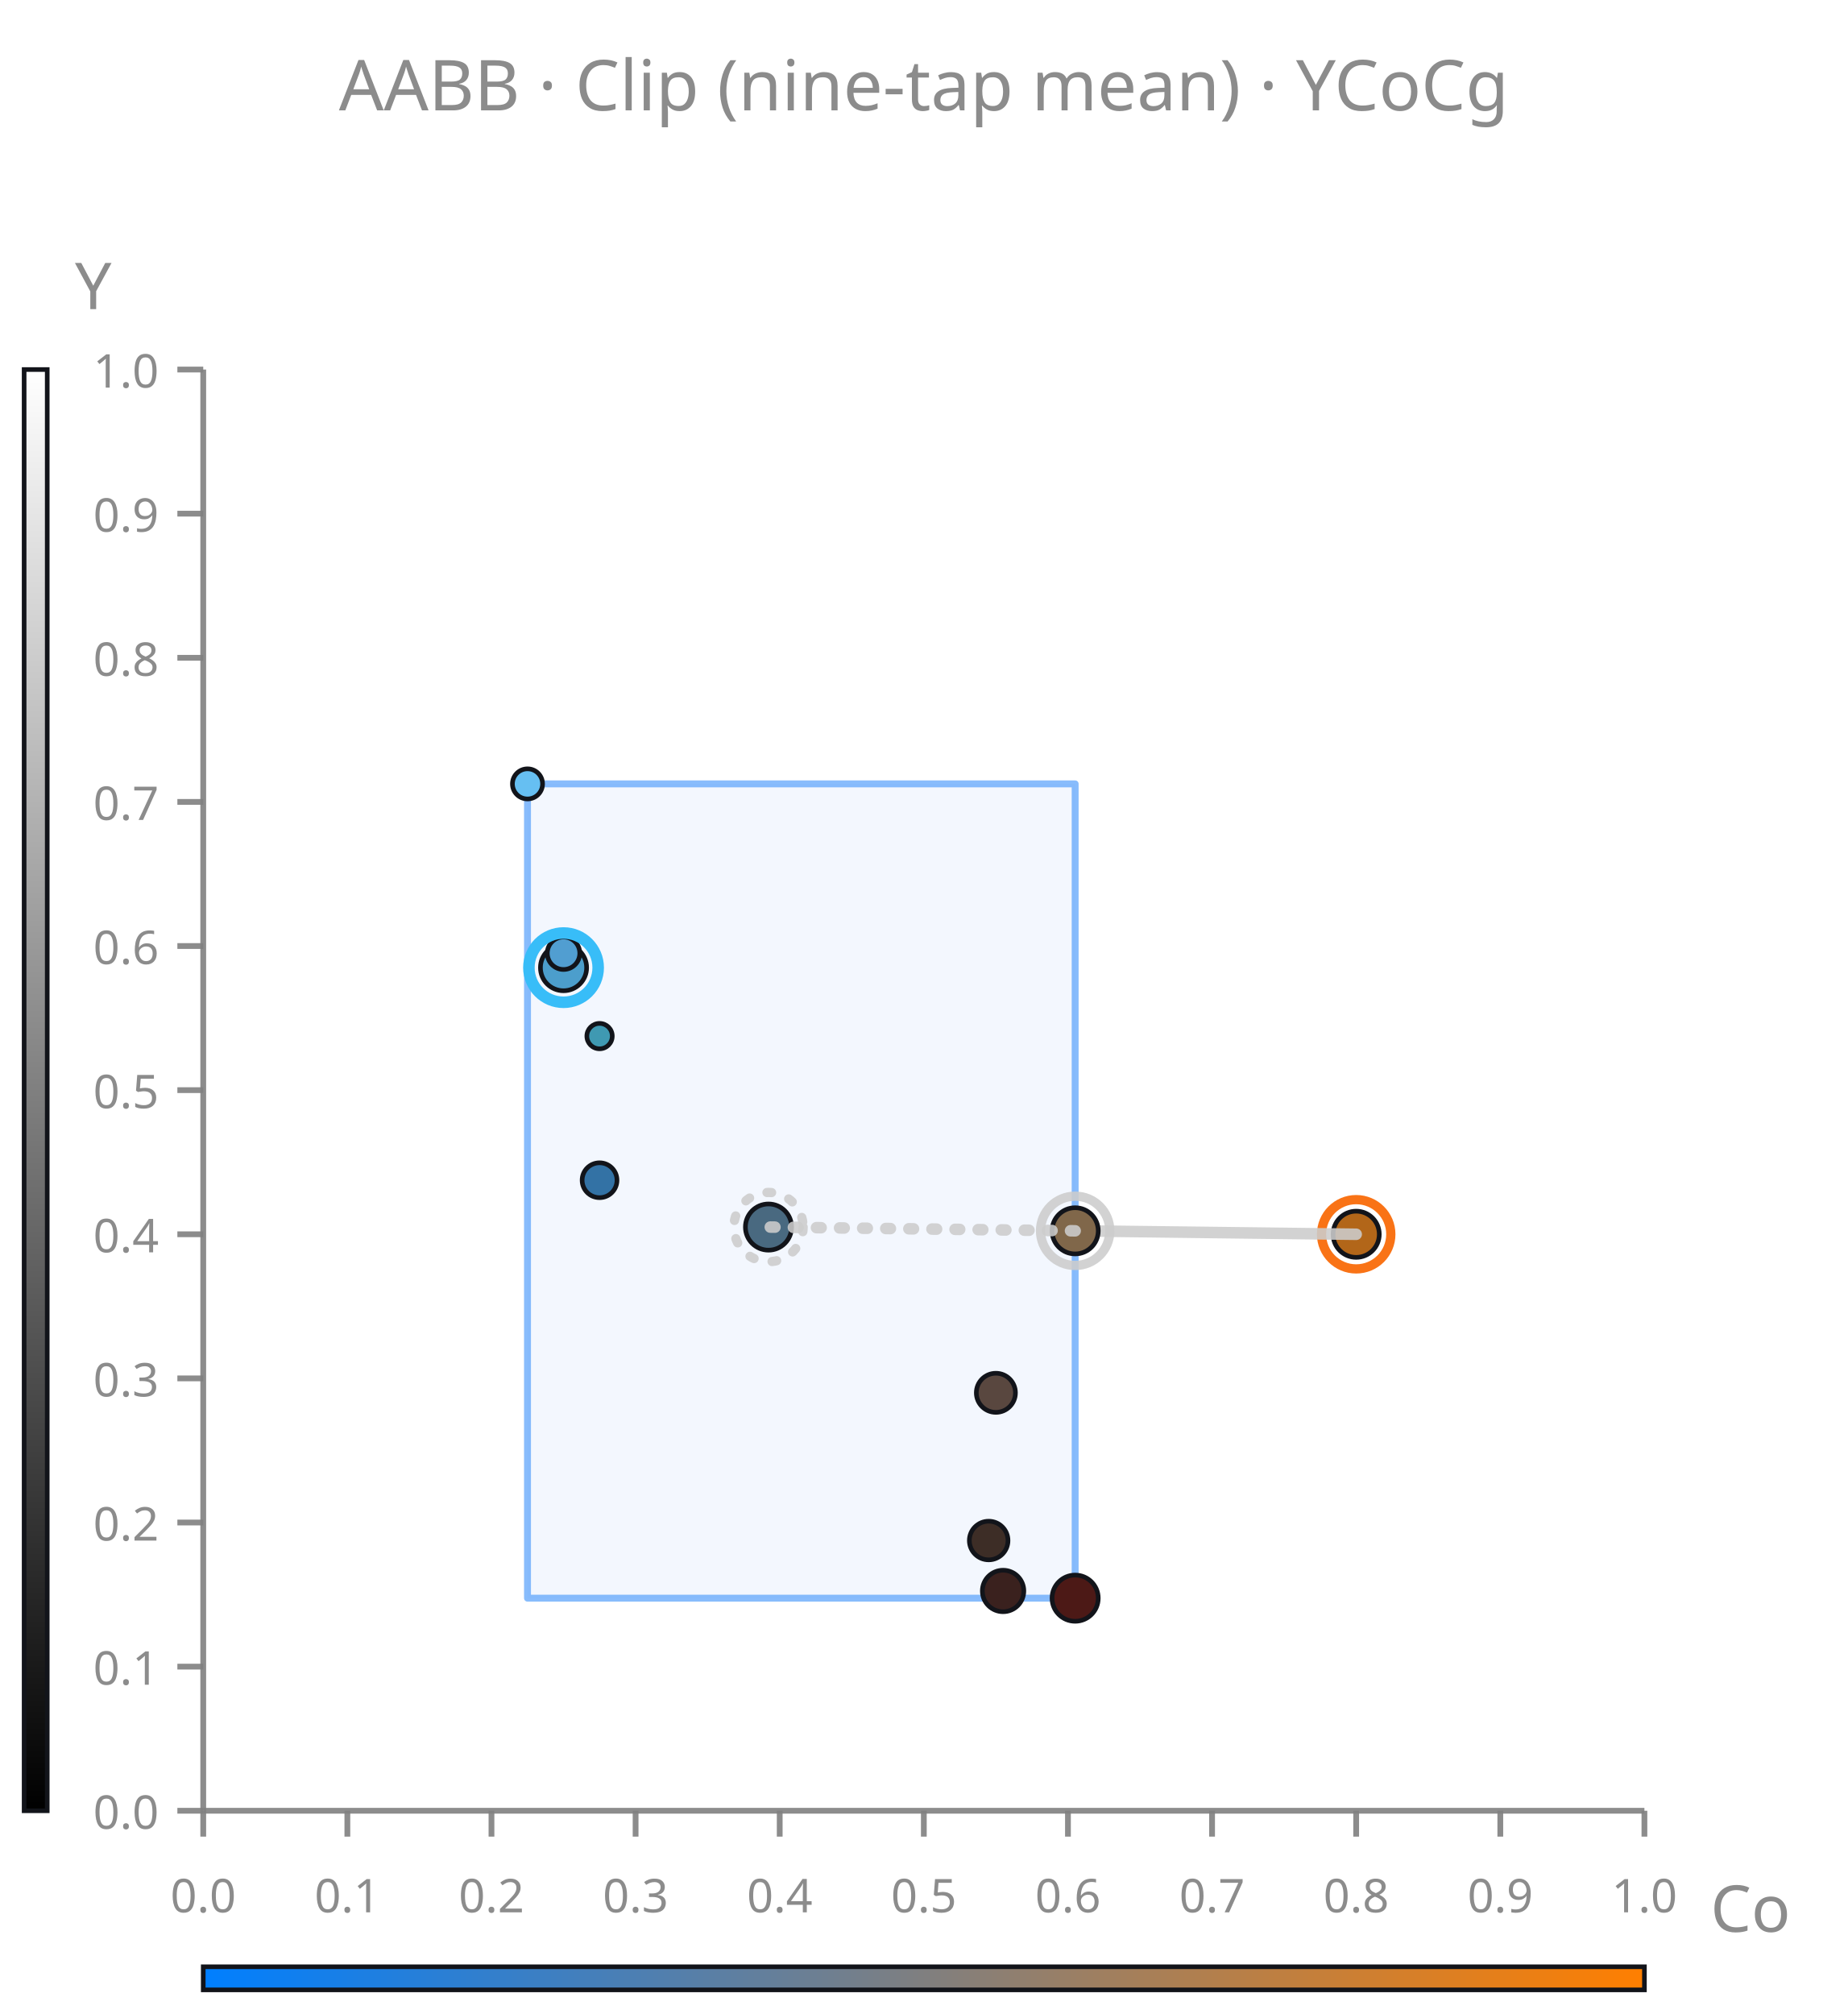
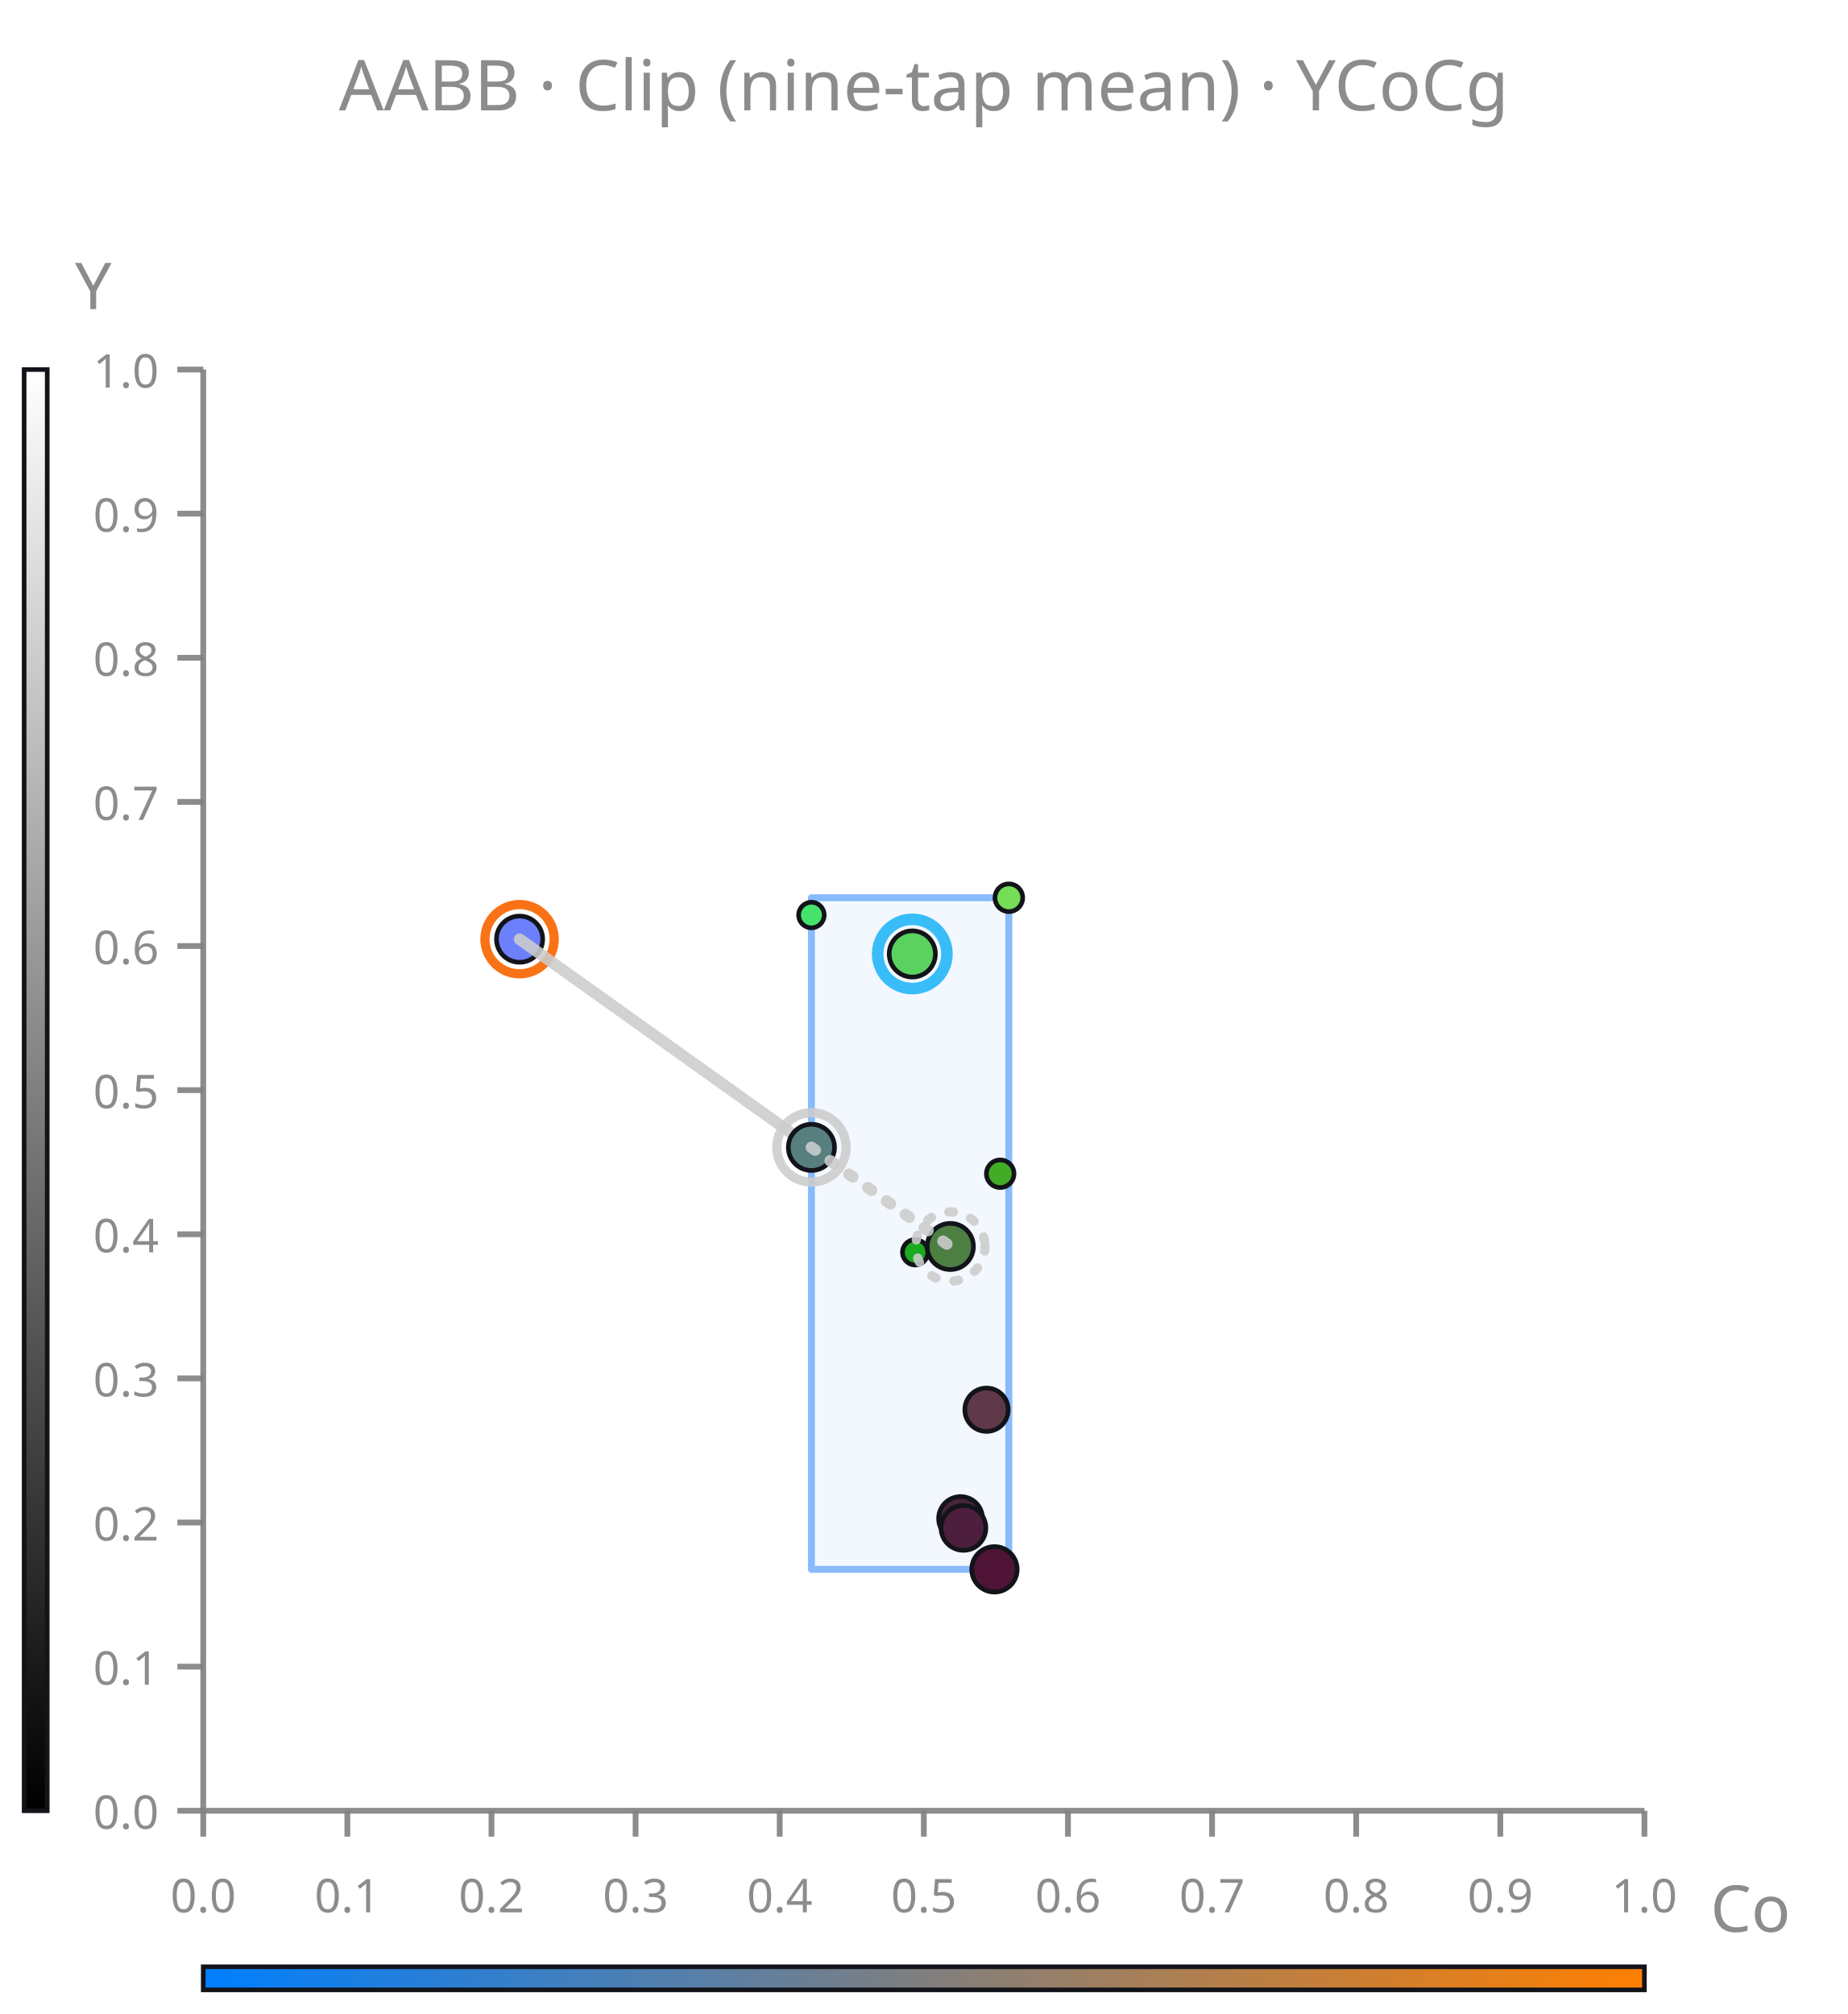
<svg xmlns="http://www.w3.org/2000/svg" baseProfile="full" height="436.0px" version="1.1" viewBox="0,0,400.0,436.0" width="400.0px">
  <defs>
    <linearGradient gradientUnits="userSpaceOnUse" id="plotGradY_0_0_2" x1="7.724" x2="7.724" y1="80" y2="392.0">
      <stop offset="0" stop-color="rgb(255,255,255)" />
      <stop offset="1" stop-color="rgb(0,0,0)" />
    </linearGradient>
    <linearGradient gradientUnits="userSpaceOnUse" id="plotGradX_0_0_2" x1="44.0" x2="356" y1="428.276" y2="428.276">
      <stop offset="0" stop-color="rgb(0,127,255)" />
      <stop offset="1" stop-color="rgb(255,127,0)" />
    </linearGradient>
  </defs>
  <g class="layer_bg" />
  <g class="layer_boundary">
-     <polygon fill="rgba(59,130,246,0.06)" points="114.2,345.98 232.76,345.98 232.76,169.7 114.2,169.7" stroke="rgba(96,165,250,0.75)" stroke-linejoin="round" stroke-width="1.5" />
+     <polygon fill="rgba(59,130,246,0.06)" points="175.664,339.74 218.408,339.74 218.408,194.348 175.664,194.348" stroke="rgba(96,165,250,0.75)" stroke-linejoin="round" stroke-width="1.5" />
  </g>
  <g class="layer_axes">
    <line fill="none" stroke="rgba(128,128,128,0.9)" stroke-width="1.25" x1="44.0" x2="356" y1="392.0" y2="392.0" />
    <line fill="none" stroke="rgba(128,128,128,0.9)" stroke-width="1.25" x1="44.0" x2="44.0" y1="392.0" y2="80" />
    <line fill="none" stroke="rgba(128,128,128,0.9)" stroke-width="1.25" x1="44.0" x2="44.0" y1="392.0" y2="397.6" />
    <text dominant-baseline="hanging" fill="rgba(128,128,128,0.9)" font-family="sans-serif" font-size="10.08" text-anchor="middle" x="44.0" y="406.168">0.0</text>
    <line fill="none" stroke="rgba(128,128,128,0.9)" stroke-width="1.25" x1="75.2" x2="75.2" y1="392.0" y2="397.6" />
    <text dominant-baseline="hanging" fill="rgba(128,128,128,0.9)" font-family="sans-serif" font-size="10.08" text-anchor="middle" x="75.2" y="406.168">0.1</text>
    <line fill="none" stroke="rgba(128,128,128,0.9)" stroke-width="1.25" x1="106.4" x2="106.4" y1="392.0" y2="397.6" />
    <text dominant-baseline="hanging" fill="rgba(128,128,128,0.9)" font-family="sans-serif" font-size="10.08" text-anchor="middle" x="106.4" y="406.168">0.2</text>
    <line fill="none" stroke="rgba(128,128,128,0.9)" stroke-width="1.25" x1="137.6" x2="137.6" y1="392.0" y2="397.6" />
    <text dominant-baseline="hanging" fill="rgba(128,128,128,0.9)" font-family="sans-serif" font-size="10.08" text-anchor="middle" x="137.6" y="406.168">0.3</text>
    <line fill="none" stroke="rgba(128,128,128,0.9)" stroke-width="1.25" x1="168.8" x2="168.8" y1="392.0" y2="397.6" />
    <text dominant-baseline="hanging" fill="rgba(128,128,128,0.9)" font-family="sans-serif" font-size="10.08" text-anchor="middle" x="168.8" y="406.168">0.4</text>
    <line fill="none" stroke="rgba(128,128,128,0.9)" stroke-width="1.25" x1="200" x2="200" y1="392.0" y2="397.6" />
    <text dominant-baseline="hanging" fill="rgba(128,128,128,0.9)" font-family="sans-serif" font-size="10.08" text-anchor="middle" x="200" y="406.168">0.5</text>
    <line fill="none" stroke="rgba(128,128,128,0.9)" stroke-width="1.25" x1="231.2" x2="231.2" y1="392.0" y2="397.6" />
    <text dominant-baseline="hanging" fill="rgba(128,128,128,0.9)" font-family="sans-serif" font-size="10.08" text-anchor="middle" x="231.2" y="406.168">0.6</text>
    <line fill="none" stroke="rgba(128,128,128,0.9)" stroke-width="1.25" x1="262.4" x2="262.4" y1="392.0" y2="397.6" />
    <text dominant-baseline="hanging" fill="rgba(128,128,128,0.9)" font-family="sans-serif" font-size="10.08" text-anchor="middle" x="262.4" y="406.168">0.7</text>
    <line fill="none" stroke="rgba(128,128,128,0.9)" stroke-width="1.25" x1="293.6" x2="293.6" y1="392.0" y2="397.6" />
    <text dominant-baseline="hanging" fill="rgba(128,128,128,0.9)" font-family="sans-serif" font-size="10.08" text-anchor="middle" x="293.6" y="406.168">0.8</text>
    <line fill="none" stroke="rgba(128,128,128,0.9)" stroke-width="1.25" x1="324.8" x2="324.8" y1="392.0" y2="397.6" />
    <text dominant-baseline="hanging" fill="rgba(128,128,128,0.9)" font-family="sans-serif" font-size="10.08" text-anchor="middle" x="324.8" y="406.168">0.9</text>
    <line fill="none" stroke="rgba(128,128,128,0.9)" stroke-width="1.25" x1="356" x2="356" y1="392.0" y2="397.6" />
    <text dominant-baseline="hanging" fill="rgba(128,128,128,0.9)" font-family="sans-serif" font-size="10.08" text-anchor="middle" x="356" y="406.168">1.0</text>
    <line fill="none" stroke="rgba(128,128,128,0.9)" stroke-width="1.25" x1="44.0" x2="38.4" y1="392.0" y2="392.0" />
    <text dominant-baseline="central" fill="rgba(128,128,128,0.9)" font-family="sans-serif" font-size="10.08" text-anchor="end" x="34.4" y="392.0">0.0</text>
    <line fill="none" stroke="rgba(128,128,128,0.9)" stroke-width="1.25" x1="44.0" x2="38.4" y1="360.8" y2="360.8" />
    <text dominant-baseline="central" fill="rgba(128,128,128,0.9)" font-family="sans-serif" font-size="10.08" text-anchor="end" x="34.4" y="360.8">0.1</text>
    <line fill="none" stroke="rgba(128,128,128,0.9)" stroke-width="1.25" x1="44.0" x2="38.4" y1="329.6" y2="329.6" />
    <text dominant-baseline="central" fill="rgba(128,128,128,0.9)" font-family="sans-serif" font-size="10.08" text-anchor="end" x="34.4" y="329.6">0.2</text>
    <line fill="none" stroke="rgba(128,128,128,0.9)" stroke-width="1.25" x1="44.0" x2="38.4" y1="298.4" y2="298.4" />
    <text dominant-baseline="central" fill="rgba(128,128,128,0.9)" font-family="sans-serif" font-size="10.08" text-anchor="end" x="34.4" y="298.4">0.3</text>
    <line fill="none" stroke="rgba(128,128,128,0.9)" stroke-width="1.25" x1="44.0" x2="38.4" y1="267.2" y2="267.2" />
    <text dominant-baseline="central" fill="rgba(128,128,128,0.9)" font-family="sans-serif" font-size="10.08" text-anchor="end" x="34.4" y="267.2">0.4</text>
    <line fill="none" stroke="rgba(128,128,128,0.9)" stroke-width="1.25" x1="44.0" x2="38.4" y1="236" y2="236" />
    <text dominant-baseline="central" fill="rgba(128,128,128,0.9)" font-family="sans-serif" font-size="10.08" text-anchor="end" x="34.4" y="236">0.5</text>
    <line fill="none" stroke="rgba(128,128,128,0.9)" stroke-width="1.25" x1="44.0" x2="38.4" y1="204.8" y2="204.8" />
    <text dominant-baseline="central" fill="rgba(128,128,128,0.9)" font-family="sans-serif" font-size="10.08" text-anchor="end" x="34.4" y="204.8">0.6</text>
    <line fill="none" stroke="rgba(128,128,128,0.9)" stroke-width="1.25" x1="44.0" x2="38.4" y1="173.6" y2="173.6" />
    <text dominant-baseline="central" fill="rgba(128,128,128,0.9)" font-family="sans-serif" font-size="10.08" text-anchor="end" x="34.4" y="173.6">0.7</text>
    <line fill="none" stroke="rgba(128,128,128,0.9)" stroke-width="1.25" x1="44.0" x2="38.4" y1="142.4" y2="142.4" />
    <text dominant-baseline="central" fill="rgba(128,128,128,0.9)" font-family="sans-serif" font-size="10.08" text-anchor="end" x="34.4" y="142.4">0.8</text>
    <line fill="none" stroke="rgba(128,128,128,0.9)" stroke-width="1.25" x1="44.0" x2="38.4" y1="111.2" y2="111.2" />
    <text dominant-baseline="central" fill="rgba(128,128,128,0.9)" font-family="sans-serif" font-size="10.08" text-anchor="end" x="34.4" y="111.2">0.9</text>
    <line fill="none" stroke="rgba(128,128,128,0.9)" stroke-width="1.25" x1="44.0" x2="38.4" y1="80" y2="80" />
    <text dominant-baseline="central" fill="rgba(128,128,128,0.9)" font-family="sans-serif" font-size="10.08" text-anchor="end" x="34.4" y="80">1.0</text>
    <text fill="rgba(128,128,128,0.9)" font-family="sans-serif" font-size="14" x="370.3" y="418.208">Co</text>
    <text fill="rgba(128,128,128,0.9)" font-family="sans-serif" font-size="14" x="16.224" y="66.928">Y</text>
    <rect fill="url(#plotGradY_0_0_2) none" height="312" shape-rendering="geometricPrecision" stroke="rgba(18,20,26,1.0)" stroke-width="1.0" width="5.0" x="5.224" y="80" />
    <rect fill="url(#plotGradX_0_0_2) none" height="5.0" shape-rendering="geometricPrecision" stroke="rgba(18,20,26,1.0)" stroke-width="1.0" width="312" x="44.0" y="425.776" />
  </g>
  <g class="layer_dots">
-     <circle cx="129.8" cy="224.3" fill="rgb(63,153,178)" r="2.75" stroke="rgba(18,20,26,1.0)" stroke-width="1.0" />
-     <circle cx="114.2" cy="169.7" fill="rgb(102,191,242)" r="3.261" stroke="rgba(18,20,26,1.0)" stroke-width="1.0" />
-     <circle cx="122" cy="209.48" fill="rgb(76,158,204)" r="5.0" stroke="rgba(18,20,26,1.0)" stroke-width="1.0" />
-     <circle cx="122" cy="206.36" fill="rgb(81,158,209)" r="3.517" stroke="rgba(18,20,26,1.0)" stroke-width="1.0" />
-     <circle cx="129.8" cy="255.5" fill="rgb(51,114,165)" r="3.773" stroke="rgba(18,20,26,1.0)" stroke-width="1.0" />
-     <circle cx="214.04" cy="333.5" fill="rgb(61,45,38)" r="4.182" stroke="rgba(18,20,26,1.0)" stroke-width="1.0" />
-     <circle cx="215.6" cy="301.52" fill="rgb(89,71,63)" r="4.233" stroke="rgba(18,20,26,1.0)" stroke-width="1.0" />
-     <circle cx="217.16" cy="344.42" fill="rgb(58,33,30)" r="4.489" stroke="rgba(18,20,26,1.0)" stroke-width="1.0" />
-     <circle cx="232.76" cy="345.98" fill="rgb(76,25,22)" r="5.0" stroke="rgba(18,20,26,1.0)" stroke-width="1.0" />
-     <circle cx="293.6" cy="267.2" fill="rgb(178,102,25)" r="5.0" stroke="rgba(18,20,26,1.0)" stroke-width="1.0" />
-     <circle cx="166.373" cy="265.64" fill="rgb(73,105,128)" r="5.0" stroke="rgba(18,20,26,1.0)" stroke-width="1.0" />
+     <circle cx="198.128" cy="271.1" fill="rgb(27,169,30)" r="2.75" stroke="rgba(18,20,26,1.0)" stroke-width="1.0" />
+     <circle cx="175.664" cy="198.092" fill="rgb(69,227,108)" r="2.768" stroke="rgba(18,20,26,1.0)" stroke-width="1.0" />
+     <circle cx="216.536" cy="254.096" fill="rgb(66,172,39)" r="2.985" stroke="rgba(18,20,26,1.0)" stroke-width="1.0" />
+     <circle cx="218.408" cy="194.348" fill="rgb(117,221,86)" r="3" stroke="rgba(18,20,26,1.0)" stroke-width="1.0" />
+     <circle cx="197.504" cy="206.516" fill="rgb(91,210,95)" r="5.0" stroke="rgba(18,20,26,1.0)" stroke-width="1.0" />
+     <circle cx="213.572" cy="305.186" fill="rgb(95,57,72)" r="4.694" stroke="rgba(18,20,26,1.0)" stroke-width="1.0" />
+     <circle cx="207.956" cy="328.742" fill="rgb(73,35,60)" r="4.756" stroke="rgba(18,20,26,1.0)" stroke-width="1.0" />
+     <circle cx="208.58" cy="330.77" fill="rgb(77,30,62)" r="4.854" stroke="rgba(18,20,26,1.0)" stroke-width="1.0" />
+     <circle cx="215.288" cy="339.74" fill="rgb(78,19,53)" r="4.921" stroke="rgba(18,20,26,1.0)" stroke-width="1.0" />
+     <circle cx="112.484" cy="203.318" fill="rgb(108,128,251)" r="5.0" stroke="rgba(18,20,26,1.0)" stroke-width="1.0" />
+     <circle cx="205.737" cy="269.843" fill="rgb(77,127,67)" r="5.0" stroke="rgba(18,20,26,1.0)" stroke-width="1.0" />
  </g>
  <g class="layer_overlay">
-     <circle cx="122" cy="209.48" fill="none" r="7.5" stroke="rgba(56,189,248,1.0)" stroke-width="2.5" />
-     <circle cx="293.6" cy="267.2" fill="none" r="7.5" stroke="rgba(249,115,22,1.0)" stroke-width="2.0" />
-     <line stroke="rgba(204,204,204,0.88)" stroke-linecap="round" stroke-width="2.5" x1="293.6" x2="232.76" y1="267.2" y2="266.454" />
-     <circle cx="232.76" cy="266.454" fill="rgb(128,103,74)" r="5.0" stroke="rgba(18,20,26,1.0)" stroke-width="1.0" />
-     <circle cx="232.76" cy="266.454" fill="none" r="7.5" stroke="rgba(204,204,204,0.88)" stroke-width="2.0" />
-     <line fill="none" stroke="rgba(204,204,204,0.88)" stroke-dasharray="1 4" stroke-linecap="round" stroke-width="2.5" x1="232.76" x2="166.373" y1="266.454" y2="265.64" />
-     <circle cx="166.373" cy="265.64" fill="none" r="7.5" stroke="rgba(204,204,204,0.88)" stroke-dasharray="1 4" stroke-linecap="round" stroke-width="2.0" />
+     <circle cx="197.504" cy="206.516" fill="none" r="7.5" stroke="rgba(56,189,248,1.0)" stroke-width="2.5" />
+     <circle cx="112.484" cy="203.318" fill="none" r="7.5" stroke="rgba(249,115,22,1.0)" stroke-width="2.0" />
+     <line stroke="rgba(204,204,204,0.88)" stroke-linecap="round" stroke-width="2.5" x1="112.484" x2="175.664" y1="203.318" y2="248.39" />
+     <circle cx="175.664" cy="248.39" fill="rgb(87,127,127)" r="5.0" stroke="rgba(18,20,26,1.0)" stroke-width="1.0" />
+     <circle cx="175.664" cy="248.39" fill="none" r="7.5" stroke="rgba(204,204,204,0.88)" stroke-width="2.0" />
+     <line fill="none" stroke="rgba(204,204,204,0.88)" stroke-dasharray="1 4" stroke-linecap="round" stroke-width="2.5" x1="175.664" x2="205.737" y1="248.39" y2="269.843" />
+     <circle cx="205.737" cy="269.843" fill="none" r="7.5" stroke="rgba(204,204,204,0.88)" stroke-dasharray="1 4" stroke-linecap="round" stroke-width="2.0" />
  </g>
  <g class="layer_header">
    <text dominant-baseline="central" fill="rgba(128,128,128,0.9)" font-family="sans-serif" font-size="15.2" text-anchor="middle" x="200.0" y="18.0">AABB · Clip (nine-tap mean) · YCoCg</text>
  </g>
</svg>
